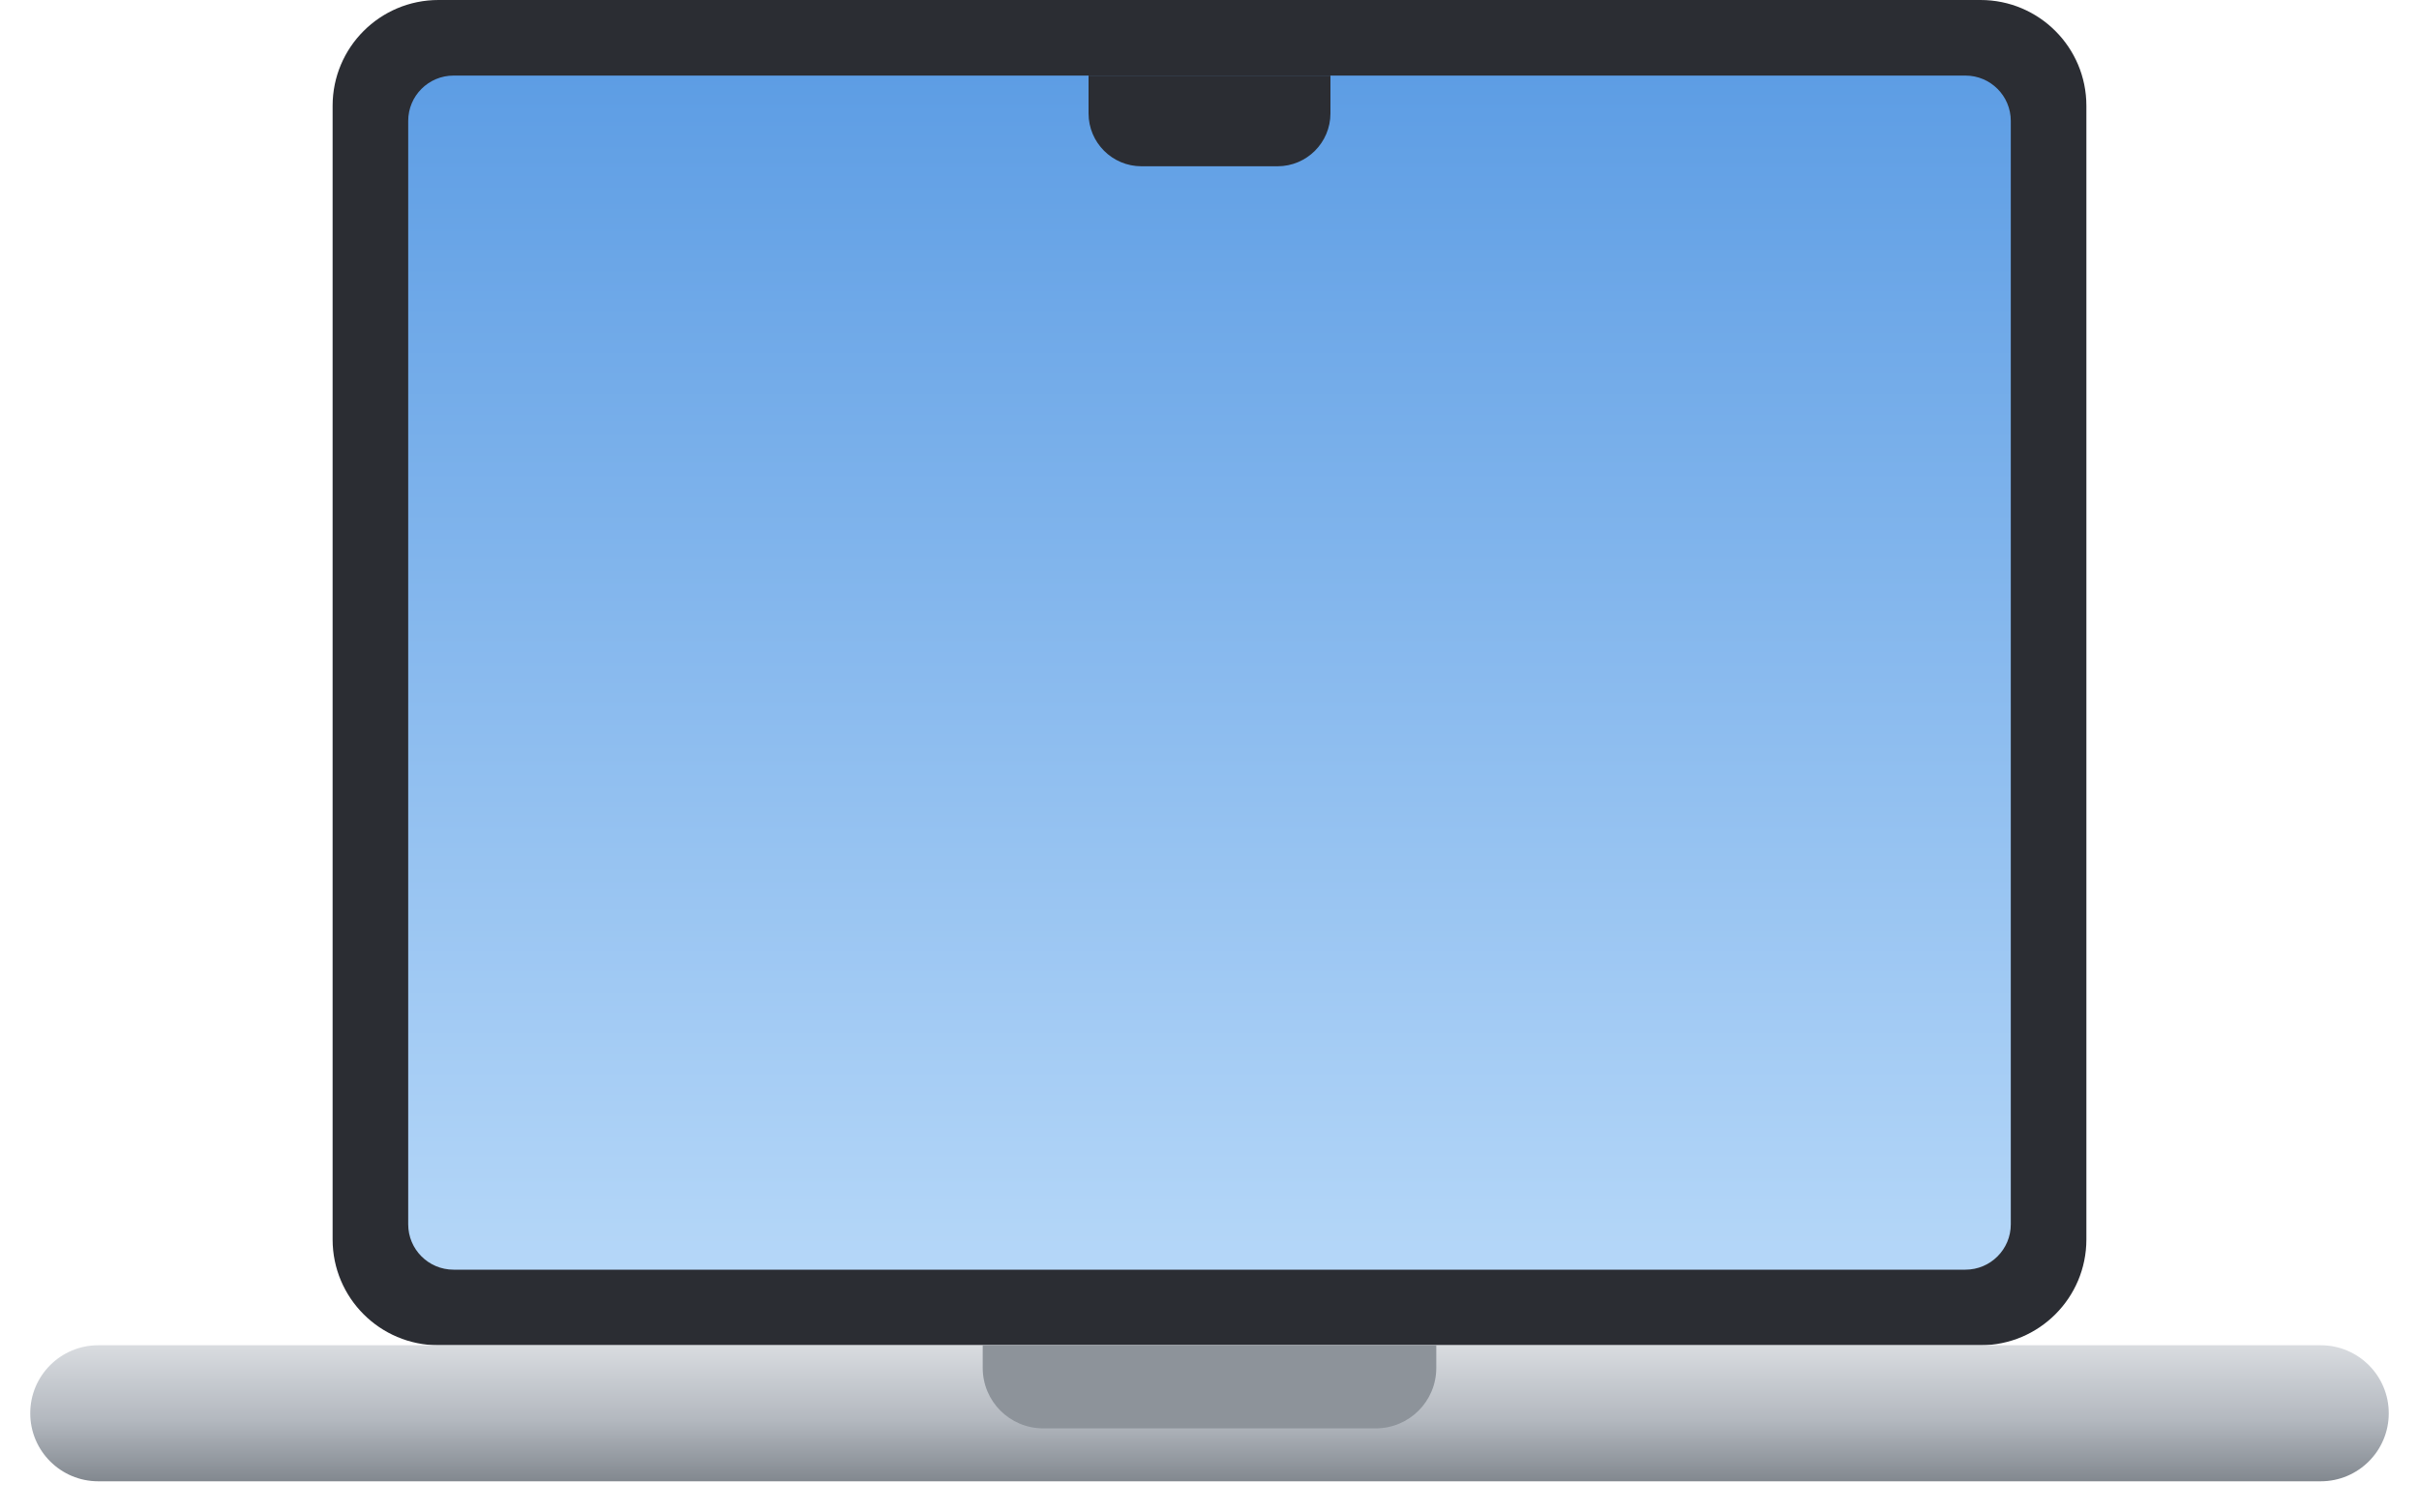
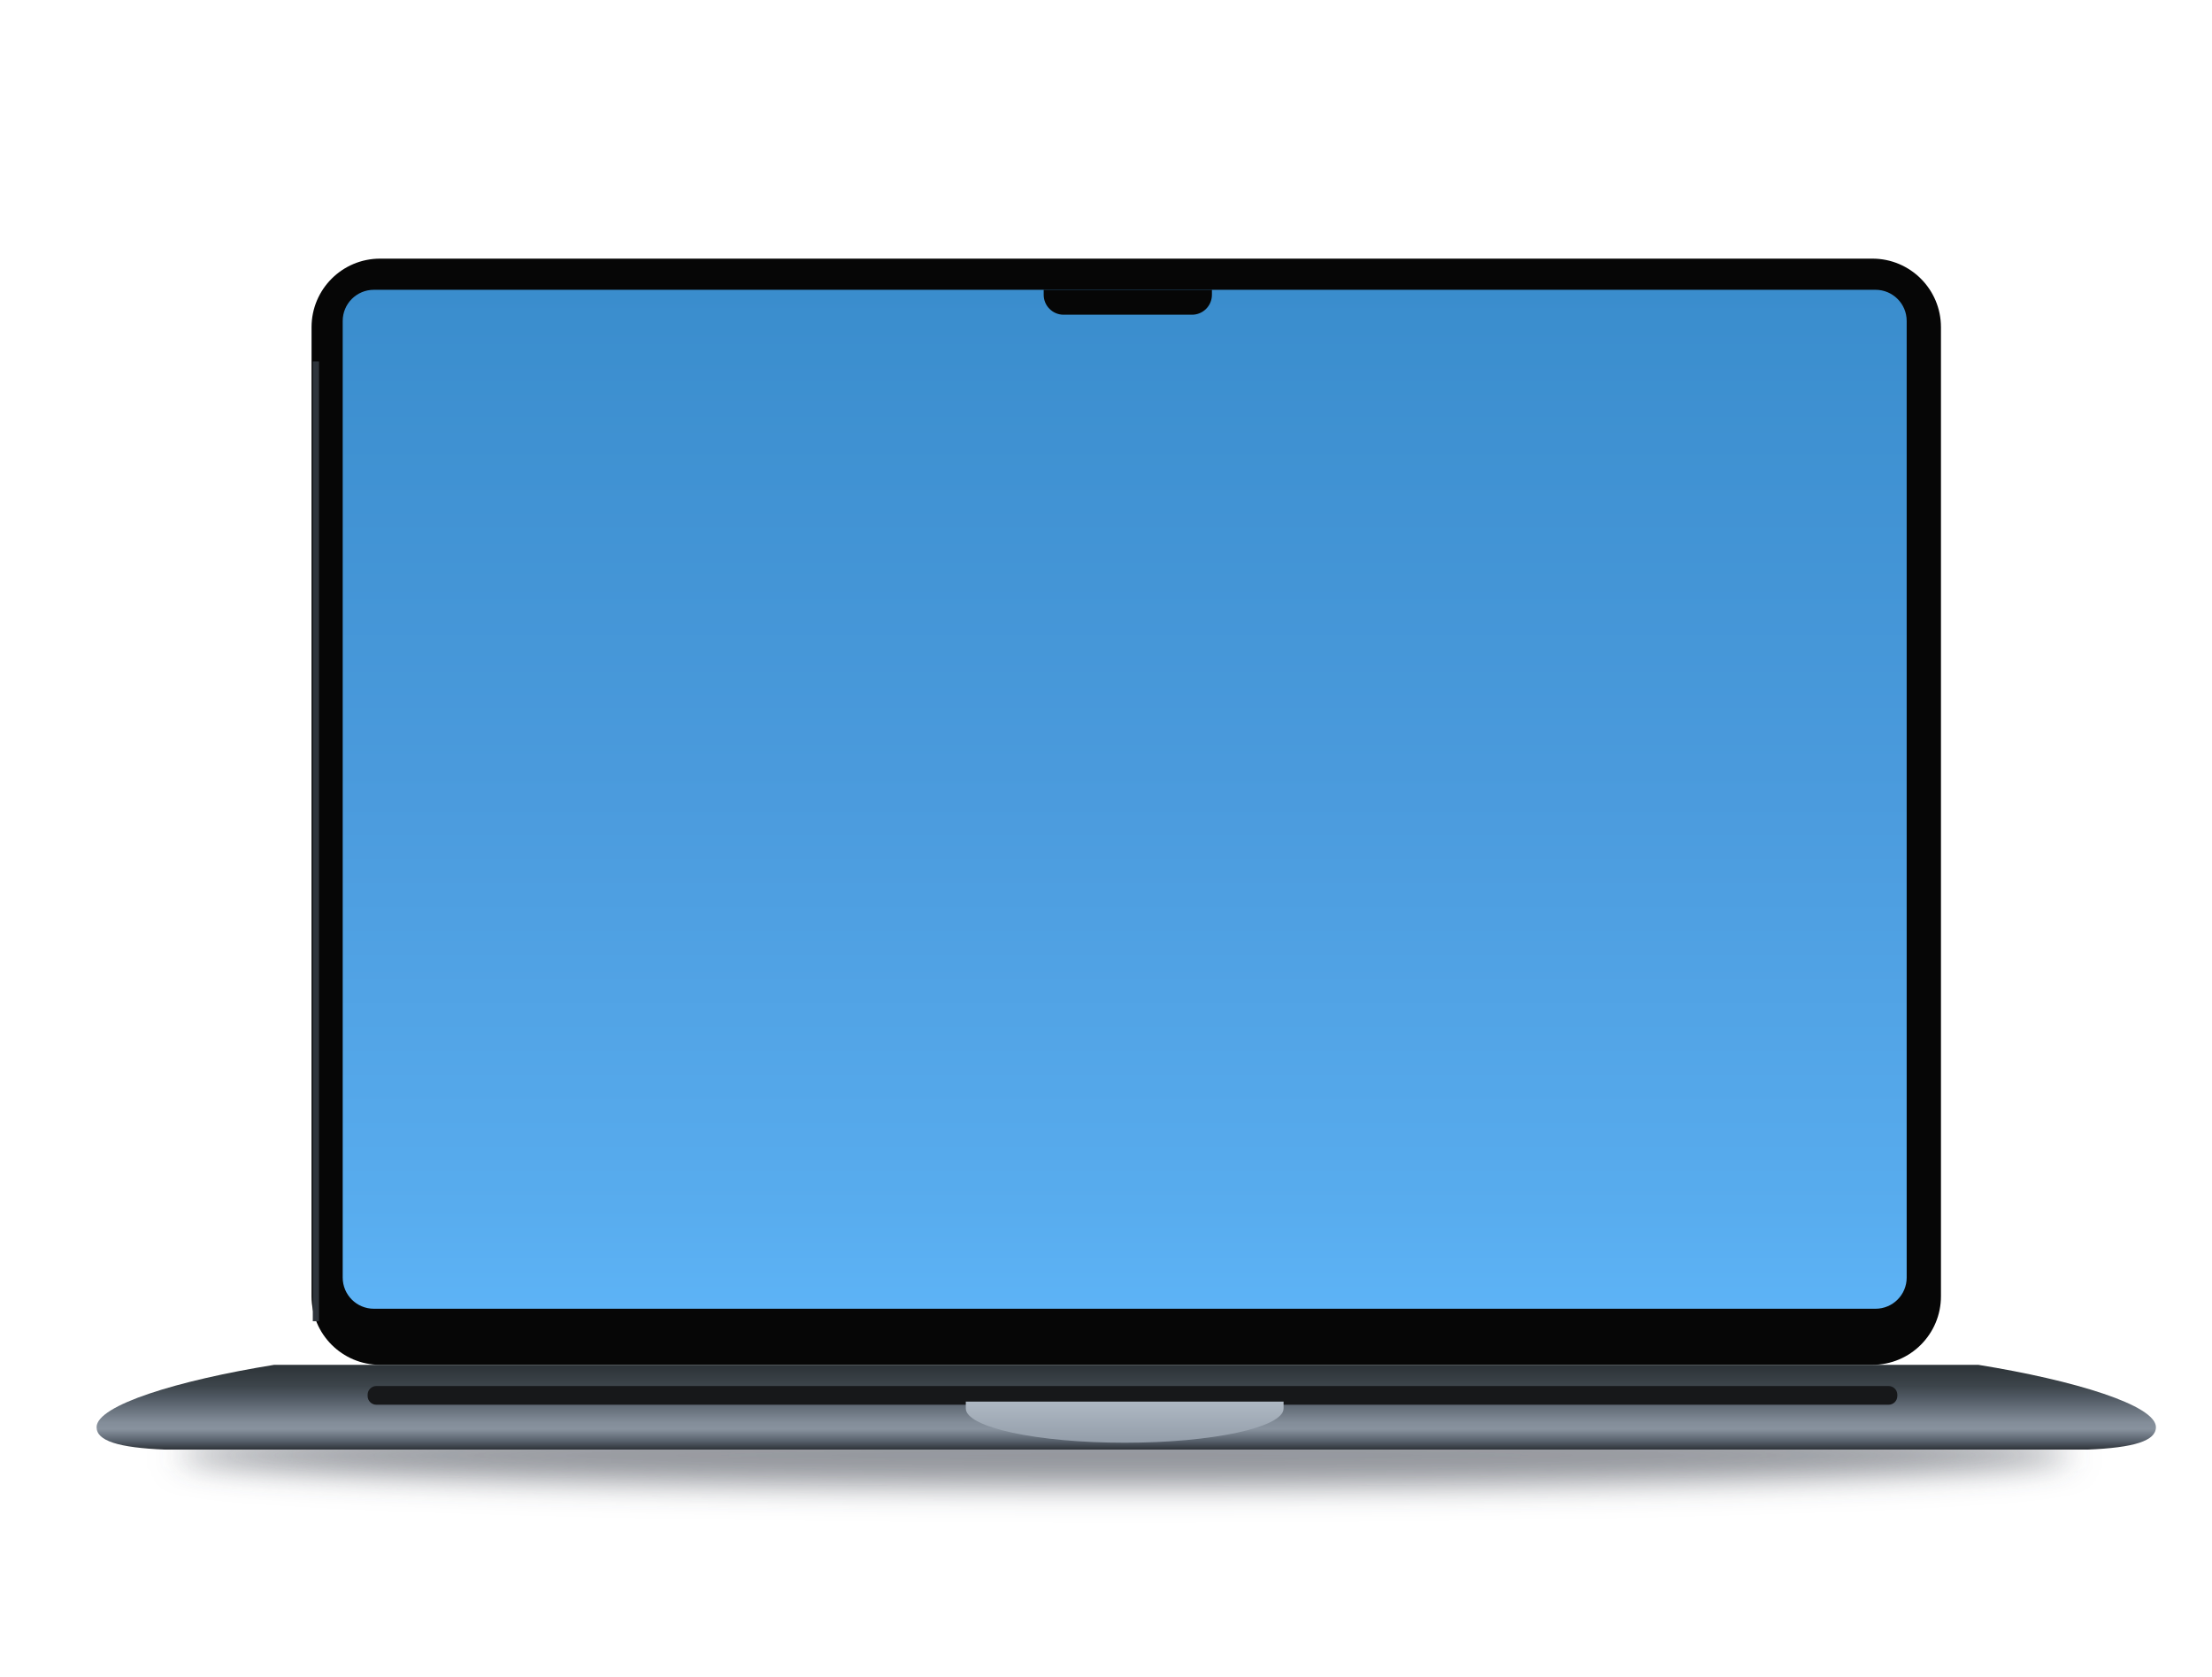
- <svg xmlns="http://www.w3.org/2000/svg" width="160" height="100" viewBox="0 0 160 100">
-   <defs>
-     <linearGradient id="screen" x1="0" y1="0" x2="0" y2="1">
-       <stop offset="0" stop-color="#5d9de4" />
-       <stop offset="1" stop-color="#b5d7f8" />
+ <svg xmlns="http://www.w3.org/2000/svg" viewBox="0 0 355 269" width="355" height="269" version="1.1" id="svg18">
+   <defs id="defs13">
+     <linearGradient id="screen" x1="0" y1="46.5" x2="0" y2="210" gradientUnits="userSpaceOnUse">
+       <stop offset="0" stop-color="#3A8DCD" id="stop1" />
+       <stop offset="0.5" stop-color="#4B9BDD" id="stop2" />
+       <stop offset="0.9" stop-color="#58ACEE" id="stop3" />
+       <stop offset="1" stop-color="#5DB3F6" id="stop4" />
    </linearGradient>
-     <linearGradient id="deck" x1="0" y1="0" x2="0" y2="1">
-       <stop offset="0" stop-color="#d9dce0" />
-       <stop offset="0.55" stop-color="#b3b8bf" />
-       <stop offset="1" stop-color="#82888f" />
+     <linearGradient id="base" x1="0" y1="219" x2="0" y2="232.6" gradientUnits="userSpaceOnUse">
+       <stop offset="0" stop-color="#2C3237" id="stop5" />
+       <stop offset="0.25" stop-color="#3D454B" id="stop6" />
+       <stop offset="0.38" stop-color="#4F5862" id="stop7" />
+       <stop offset="0.68" stop-color="#838D99" id="stop8" />
+       <stop offset="0.76" stop-color="#88929E" id="stop9" />
+       <stop offset="0.9" stop-color="#57606B" id="stop10" />
+       <stop offset="1" stop-color="#2E3339" id="stop11" />
    </linearGradient>
+     <linearGradient id="groove" x1="0" y1="225" x2="0" y2="231.5" gradientUnits="userSpaceOnUse">
+       <stop offset="0" stop-color="#AEB8C3" id="stop12" />
+       <stop offset="1" stop-color="#939DA9" id="stop13" />
+     </linearGradient>
+     <filter id="soft" x="-0.019" y="-0.576" width="1.038" height="2.152">
+       <feGaussianBlur stdDeviation="2.4" id="feGaussianBlur13" />
+     </filter>
  </defs>
-   <rect x="22" y="0" width="116" height="89" rx="7" fill="#2b2d33" />
-   <rect x="27" y="5" width="106" height="79" rx="3" fill="url(#screen)" />
-   <path d="M72 5h16v2.5a3.5 3.5 0 0 1-3.5 3.5h-9a3.5 3.5 0 0 1-3.5-3.5z" fill="#2b2d33" />
-   <rect x="2" y="89" width="156" height="9" rx="4.5" fill="url(#deck)" />
-   <path d="M65 89h30v1.5a4 4 0 0 1-4 4H69a4 4 0 0 1-4-4z" fill="#8d939a" />
+   <ellipse cx="180.5" cy="233.5" rx="152" ry="5" fill="#3a414b" opacity="0.55" filter="url(#soft)" id="ellipse13" style="display:inline" />
+   <rect x="50" y="41.5" width="261.5" height="177.5" rx="11" fill="#060606" id="rect14" />
+   <path d="M 50.7,58 V 212" stroke="#2e343b" stroke-width="1" id="path14" />
+   <rect x="55" y="46.5" width="251" height="163.5" rx="5" fill="url(#screen)" id="rect15" style="fill:url(#screen)" />
+   <path d="m 167.5,46.5 h 27 v 0.8 a 3.2,3.2 0 0 1 -3.2,3.2 h -20.6 a 3.2,3.2 0 0 1 -3.2,-3.2 z" fill="#060606" id="path16" />
+   <path d="m 44,219 h 273.5 c 15.5,2.5 28.5,6.5 28.5,10 0,2.2 -3.5,3.3 -11,3.6 H 26.5 c -7.5,-0.3 -11,-1.4 -11,-3.6 0,-3.5 13,-7.5 28.5,-10 z" fill="url(#base)" id="path17" style="fill:url(#base)" />
+   <rect x="59" y="222.4" width="245.5" height="3" rx="1.4" fill="#17181a" id="rect17" />
+   <path d="m 155,224.9 h 51 v 1.1 a 25.5,5.5 0 0 1 -51,0 z" fill="url(#groove)" id="path18" style="fill:url(#groove)" />
</svg>
